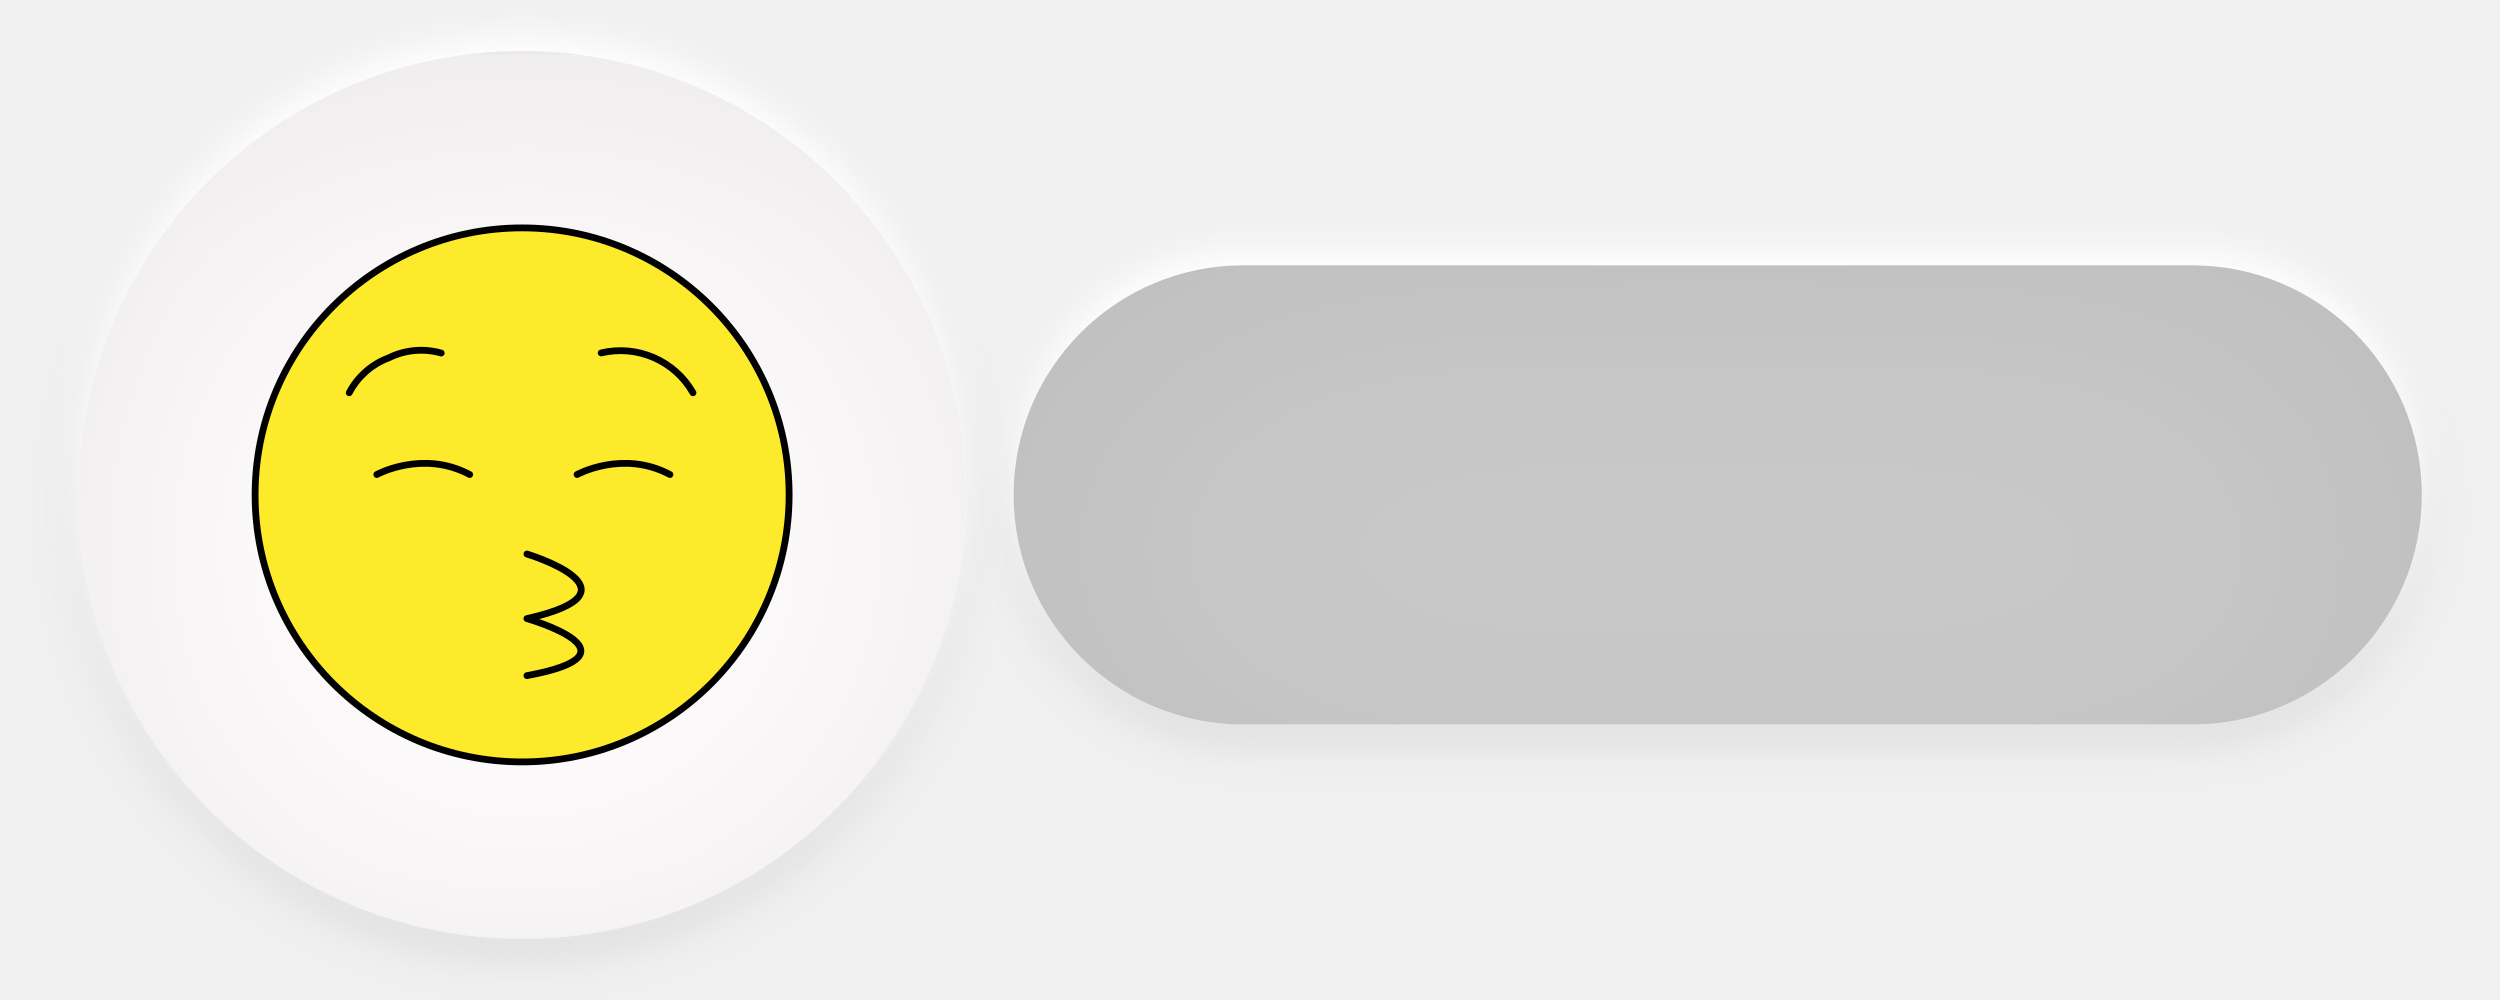
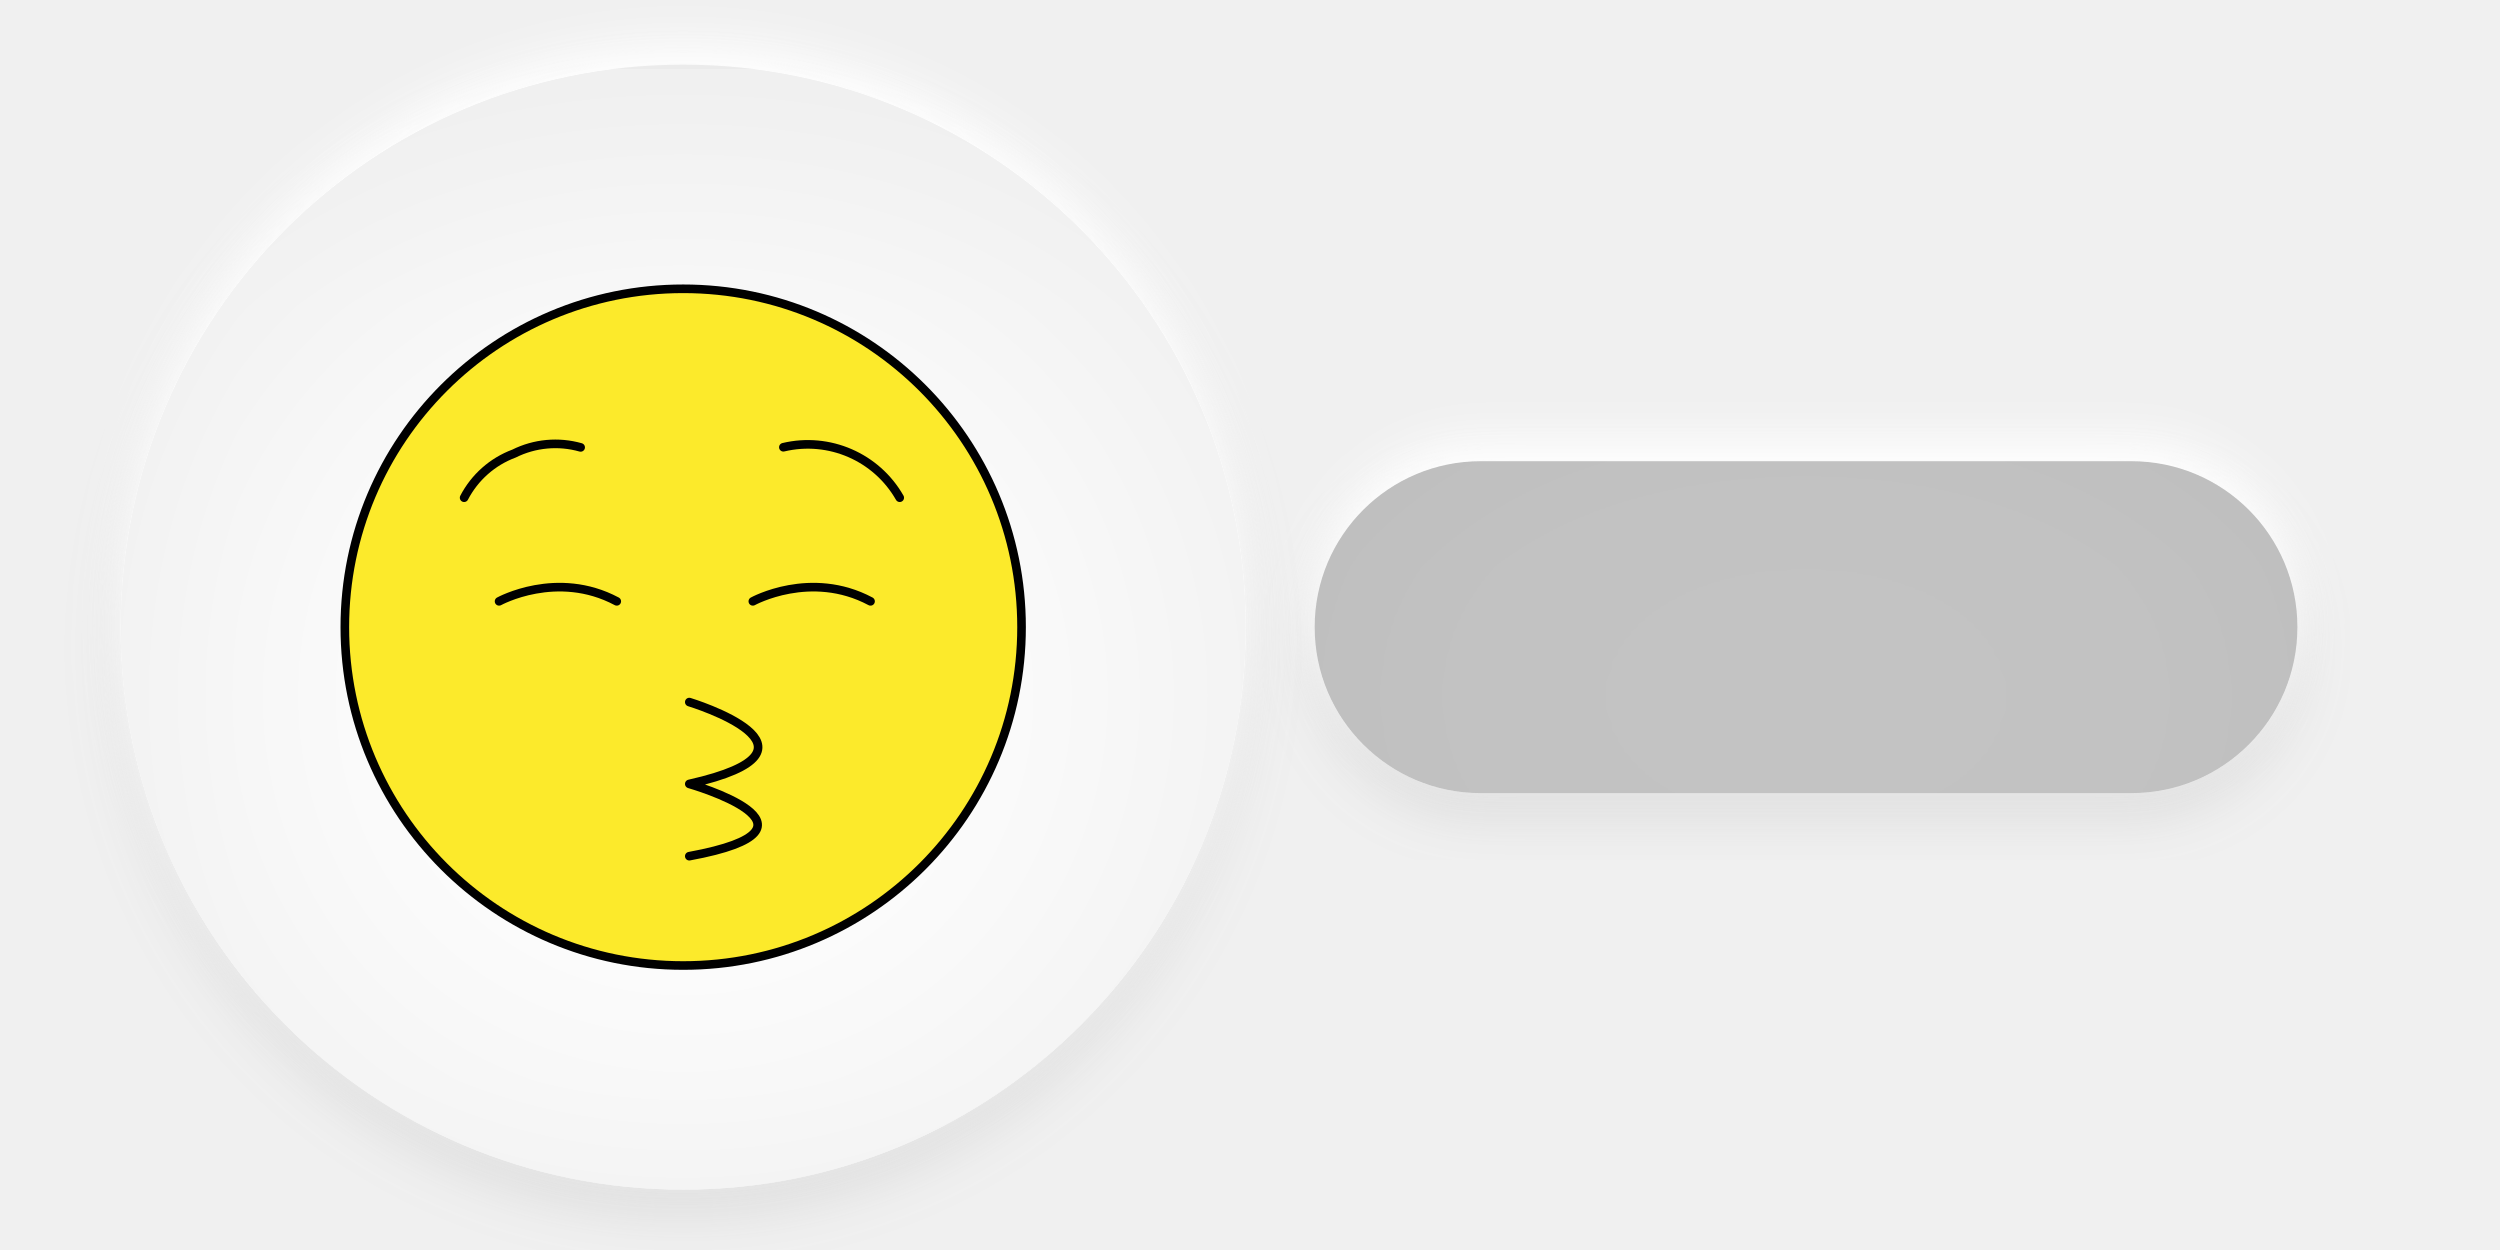
- <svg xmlns="http://www.w3.org/2000/svg" xmlns:xlink="http://www.w3.org/1999/xlink" id="emoji" width="200px" height="80px" viewBox="0 0 715 294" version="1.1">
+ <svg xmlns="http://www.w3.org/2000/svg" xmlns:xlink="http://www.w3.org/1999/xlink" id="emoji" width="160" height="80" viewBox="0 0 550 290" version="1.1">
  <defs>
-     <rect id="path-a5ickncx7x-1" x="288" y="78" width="414" height="135" rx="67.5" />
+     <rect id="my-rect" x="290" y="107" width="228" height="77" rx="38.5" />
    <filter x="-5.3%" y="-17.8%" width="110.6%" height="137.8%" filterUnits="objectBoundingBox" id="filter-a5ickncx7x-2">
      <feOffset dx="0" dy="5" in="SourceAlpha" result="shadowOffsetOuter1" />
      <feGaussianBlur stdDeviation="6.5" in="shadowOffsetOuter1" result="shadowBlurOuter1" />
      <feComposite in="shadowBlurOuter1" in2="SourceAlpha" operator="out" result="shadowBlurOuter1" />
      <feColorMatrix values="0 0 0 0 0.86   0 0 0 0 0.86   0 0 0 0 0.86  0 0 0 1 0" type="matrix" in="shadowBlurOuter1" result="shadowMatrixOuter1" />
      <feOffset dx="0" dy="-5" in="SourceAlpha" result="shadowOffsetOuter2" />
      <feGaussianBlur stdDeviation="5" in="shadowOffsetOuter2" result="shadowBlurOuter2" />
      <feComposite in="shadowBlurOuter2" in2="SourceAlpha" operator="out" result="shadowBlurOuter2" />
      <feColorMatrix values="0 0 0 0 1   0 0 0 0 1   0 0 0 0 1  0 0 0 1 0" type="matrix" in="shadowBlurOuter2" result="shadowMatrixOuter2" />
      <feMerge>
        <feMergeNode in="shadowMatrixOuter1" />
        <feMergeNode in="shadowMatrixOuter2" />
      </feMerge>
    </filter>
    <filter x="-19.2%" y="-60.4%" width="138.4%" height="223.0%" filterUnits="objectBoundingBox" id="filter-a5ickncx7x-3">
      <feGaussianBlur stdDeviation="58.5" in="SourceAlpha" result="shadowBlurInner1" />
      <feOffset dx="0" dy="16" in="shadowBlurInner1" result="shadowOffsetInner1" />
      <feComposite in="shadowOffsetInner1" in2="SourceAlpha" operator="arithmetic" k2="-1" k3="1" result="shadowInnerInner1" />
      <feColorMatrix values="0 0 0 0 0   0 0 0 0 0   0 0 0 0 0  0 0 0 0.078 0" type="matrix" in="shadowInnerInner1" />
    </filter>
    <circle id="path-a5ickncx7x-4" cx="143.5" cy="145.5" r="130.5" />
    <filter x="-8.4%" y="-9.2%" width="116.9%" height="119.5%" filterUnits="objectBoundingBox" id="filter-a5ickncx7x-5">
      <feOffset dx="0" dy="5" in="SourceAlpha" result="shadowOffsetOuter1" />
      <feGaussianBlur stdDeviation="6.5" in="shadowOffsetOuter1" result="shadowBlurOuter1" />
      <feColorMatrix values="0 0 0 0 0.86   0 0 0 0 0.86   0 0 0 0 0.86  0 0 0 1 0" type="matrix" in="shadowBlurOuter1" result="shadowMatrixOuter1" />
      <feOffset dx="0" dy="-5" in="SourceAlpha" result="shadowOffsetOuter2" />
      <feGaussianBlur stdDeviation="5" in="shadowOffsetOuter2" result="shadowBlurOuter2" />
      <feColorMatrix values="0 0 0 0 1   0 0 0 0 1   0 0 0 0 1  0 0 0 1 0" type="matrix" in="shadowBlurOuter2" result="shadowMatrixOuter2" />
      <feMerge>
        <feMergeNode in="shadowMatrixOuter1" />
        <feMergeNode in="shadowMatrixOuter2" />
      </feMerge>
    </filter>
    <filter x="-30.5%" y="-31.2%" width="160.9%" height="163.6%" filterUnits="objectBoundingBox" id="filter-a5ickncx7x-6">
      <feGaussianBlur stdDeviation="58.5" in="SourceAlpha" result="shadowBlurInner1" />
      <feOffset dx="0" dy="16" in="shadowBlurInner1" result="shadowOffsetInner1" />
      <feComposite in="shadowOffsetInner1" in2="SourceAlpha" operator="arithmetic" k2="-1" k3="1" result="shadowInnerInner1" />
      <feColorMatrix values="0 0 0 0 0   0 0 0 0 0   0 0 0 0 0  0 0 0 0.078 0" type="matrix" in="shadowInnerInner1" />
    </filter>
  </defs>
  <g id="Page-1" stroke="none" stroke-width="1" fill="none" fill-rule="evenodd">
    <g id="Rectangle-Copy-2">
-       <use fill="black" fill-opacity="1" filter="url(#filter-a5ickncx7x-2)" xlink:href="#path-a5ickncx7x-1" />
-       <use fill-opacity="0.15" fill="#000000" fill-rule="evenodd" xlink:href="#path-a5ickncx7x-1" />
-       <use fill="black" fill-opacity="1" filter="url(#filter-a5ickncx7x-3)" xlink:href="#path-a5ickncx7x-1" />
+       <use fill="black" fill-opacity="1" filter="url(#filter-a5ickncx7x-2)" xlink:href="#my-rect" />
+       <use fill-opacity="0.15" fill="#000000" fill-rule="evenodd" xlink:href="#my-rect" />
+       <use fill="black" fill-opacity="1" filter="url(#filter-a5ickncx7x-3)" xlink:href="#my-rect" />
    </g>
    <g id="Oval-Copy-2">
      <use fill="black" fill-opacity="1" filter="url(#filter-a5ickncx7x-5)" xlink:href="#path-a5ickncx7x-4" />
-       <use fill="#FFFDFD" fill-rule="evenodd" xlink:href="#path-a5ickncx7x-4" />
+       <use fill="#FFFFFF" fill-rule="evenodd" xlink:href="#path-a5ickncx7x-4" />
      <use fill="black" fill-opacity="1" filter="url(#filter-a5ickncx7x-6)" xlink:href="#path-a5ickncx7x-4" />
    </g>
    <g>
      <g id="Group" transform="translate(64.9999, 66.9999)">
        <g id="color" transform="translate(0.0003, 0.0003)" fill="#FCEA2B" fill-rule="nonzero">
          <circle id="Oval" cx="78.5" cy="78.5" r="78.5" />
        </g>
        <g id="line" stroke="#000000" stroke-linecap="round" stroke-linejoin="round" stroke-width="2">
          <path d="M79.917,95.881 C79.917,95.881 115.839,106.787 79.917,114.87 C79.917,114.87 115.61,125.069 79.917,131.636" id="Path" />
          <path d="M27.675,48.471 C30.135,43.741 34.255,40.095 39.247,38.232 C44.043,35.842 49.556,35.335 54.709,36.795" id="Path" />
          <path d="M128.736,48.471 C123.337,39.009 112.341,34.239 101.742,36.762" id="Path" />
          <path d="M35.784,72.511 C35.784,72.511 49.204,65.106 63.088,72.511" id="Path" />
          <path d="M94.658,72.511 C94.658,72.511 108.079,65.106 121.963,72.511" id="Path" />
          <circle id="Oval" cx="78.5" cy="78.5" r="78.5" />
        </g>
      </g>
      <animateTransform id="animate" attributeName="transform" attributeType="XML" type="rotate" from="0 143.5 145.5" to="360 143.5 145.5" dur="2s" repeatCount="indefinite" />
    </g>
    <text id="my-text" />
  </g>
</svg>
